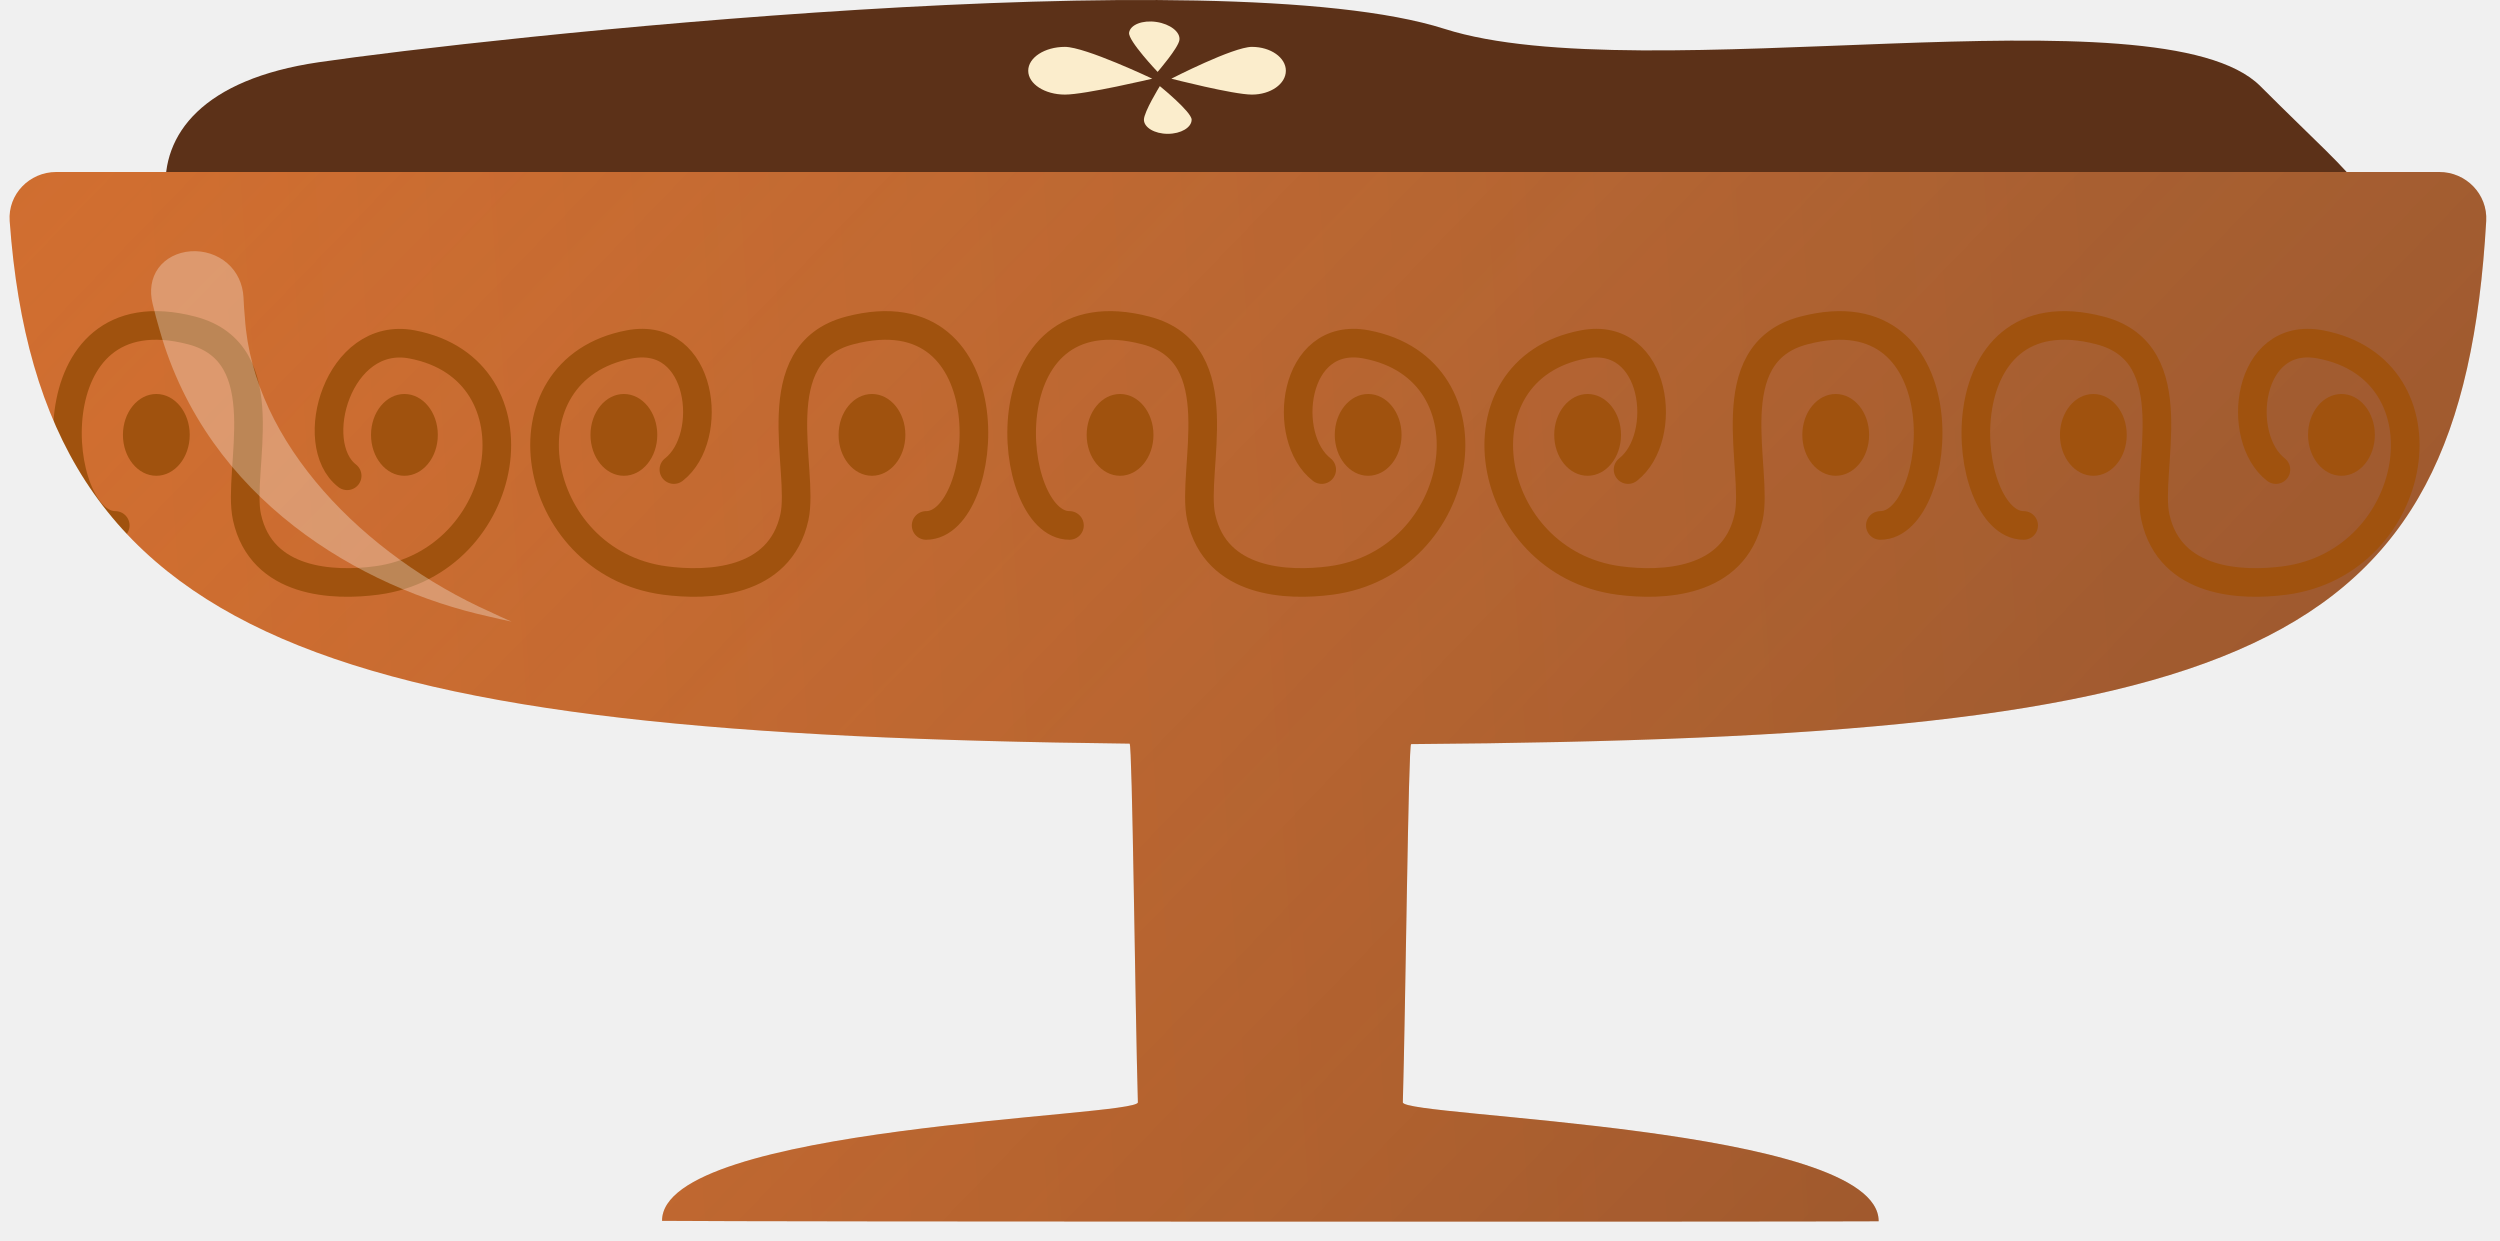
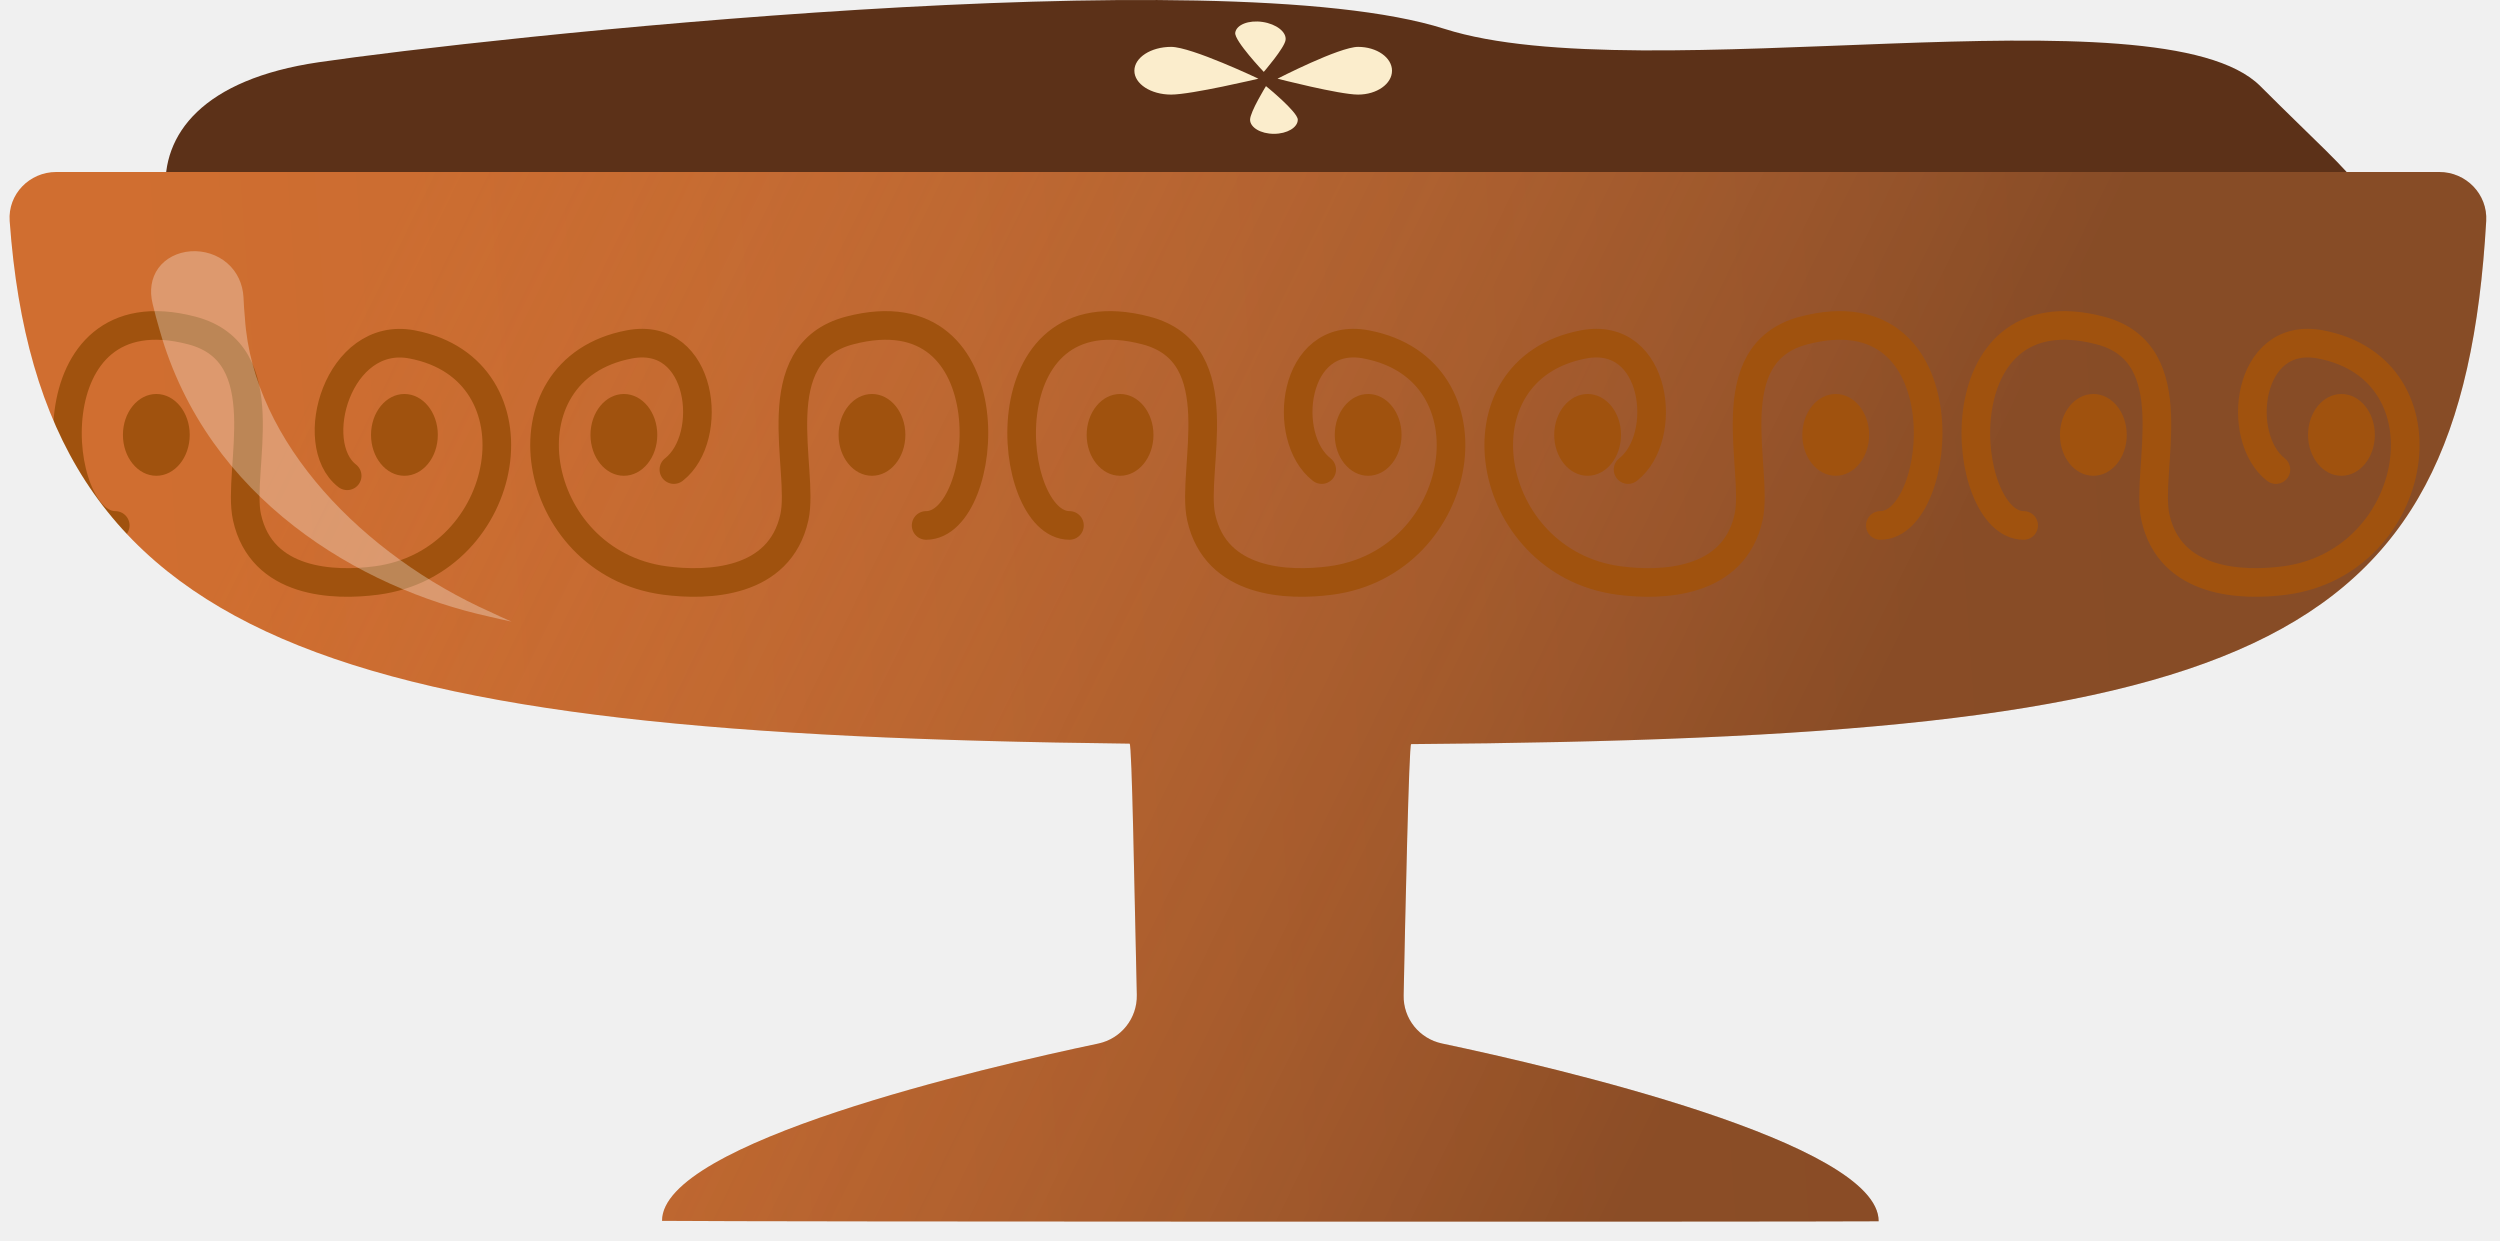
<svg xmlns="http://www.w3.org/2000/svg" width="262" height="130" viewBox="0 0 262 130" fill="none">
  <path d="M33.383 6.525C21.264 8.307 16.887 14.06 17.374 20.245C17.481 21.605 18.717 22.525 20.081 22.525H245.266C246.923 22.525 248.229 21.108 247.303 19.734C245.851 17.578 242.638 14.78 236.883 9.025C226.383 -1.475 172.136 9.648 151.384 3.025C127.883 -4.475 50.383 4.025 33.383 6.525Z" fill="#5C3118" />
  <mask id="mask0_122_797" style="mask-type:alpha" maskUnits="userSpaceOnUse" x="1" y="18" width="260" height="111">
-     <path d="M5.896 18.025H255.635C258.447 18.025 260.716 20.357 260.555 23.164C257.927 68.749 235.552 77.332 147.883 77.983C147.595 77.985 147.307 105.457 147.017 115.525C146.973 117.087 196.928 117.99 196.883 127.99C187.716 128.051 78.549 128.043 69.383 127.944C69.338 117.944 119.294 117.059 119.25 115.525C118.96 105.525 118.671 77.936 118.383 77.933C34.821 76.969 4.238 67.823 1.013 23.163C0.811 20.358 3.084 18.025 5.896 18.025Z" fill="url(#paint0_linear_122_797)" />
-     <path d="M5.896 18.025H255.635C258.447 18.025 260.716 20.357 260.555 23.164C257.927 68.749 235.552 77.332 147.883 77.983C147.595 77.985 147.307 105.457 147.017 115.525C146.973 117.087 196.928 117.99 196.883 127.99C187.716 128.051 78.549 128.043 69.383 127.944C69.338 117.944 119.294 117.059 119.25 115.525C118.96 105.525 118.671 77.936 118.383 77.933C34.821 76.969 4.238 67.823 1.013 23.163C0.811 20.358 3.084 18.025 5.896 18.025Z" fill="url(#paint1_linear_122_797)" fill-opacity="0.2" />
+     <path d="M5.896 18.025H255.635C258.447 18.025 260.716 20.357 260.555 23.164C257.927 68.749 235.552 77.332 147.883 77.983C147.662 77.984 147.271 95.941 147.101 104.317C147.051 106.754 148.747 108.857 151.132 109.36C163.079 111.883 196.92 119.755 196.883 127.99C187.716 128.051 78.549 128.043 69.383 127.944C69.346 119.72 103.098 111.889 115.087 109.367C117.493 108.861 119.197 106.717 119.139 104.26C118.887 93.621 118.634 77.936 118.383 77.933C34.821 76.969 4.238 67.823 1.013 23.163C0.811 20.358 3.084 18.025 5.896 18.025Z" fill="url(#paint0_linear_122_797)" />
+     <path d="M5.896 18.025H255.635C258.447 18.025 260.716 20.357 260.555 23.164C257.927 68.749 235.552 77.332 147.883 77.983C147.662 77.984 147.271 95.941 147.101 104.317C147.051 106.754 148.747 108.857 151.132 109.36C163.079 111.883 196.92 119.755 196.883 127.99C187.716 128.051 78.549 128.043 69.383 127.944C69.346 119.72 103.098 111.889 115.087 109.367C117.493 108.861 119.197 106.717 119.139 104.26C118.887 93.621 118.634 77.936 118.383 77.933C34.821 76.969 4.238 67.823 1.013 23.163C0.811 20.358 3.084 18.025 5.896 18.025Z" fill="url(#paint1_linear_122_797)" fill-opacity="0.2" />
  </mask>
  <g mask="url(#mask0_122_797)">
    <rect x="-6.117" y="-15.975" width="324" height="201" fill="url(#paint2_linear_122_797)" />
-     <rect x="-6.117" y="-15.975" width="324" height="201" fill="url(#paint3_linear_122_797)" fill-opacity="0.3" />
+     <rect x="-6.117" y="-15.975" width="324" height="201" fill="url(#paint3_linear_122_797)" fill-opacity="0.5" />
    <path d="M12.079 55.066C5.323 55.066 3.172 30.197 20.104 34.636C29.284 37.042 24.785 49.241 25.886 54.217C27.427 61.175 34.974 61.43 39.461 60.836C53.72 58.95 57.139 38.72 43.17 36.091C35.438 34.636 32.055 46.508 36.383 49.862" stroke="#A0520E" stroke-width="3" stroke-linecap="round" />
    <path d="M97.058 55.066C103.814 55.066 105.964 30.197 89.033 34.636C79.853 37.042 84.351 49.241 83.25 54.217C81.71 61.175 74.162 61.43 69.675 60.836C55.416 58.95 51.998 38.72 65.966 36.091C73.699 34.636 74.95 45.856 70.622 49.211" stroke="#A0520E" stroke-width="3" stroke-linecap="round" />
    <path d="M112.079 55.066C105.323 55.066 103.172 30.197 120.104 34.636C129.284 37.042 124.785 49.241 125.886 54.217C127.426 61.175 134.974 61.43 139.461 60.836C153.72 58.95 157.139 38.72 143.17 36.091C135.438 34.636 134.187 45.856 138.515 49.211" stroke="#A0520E" stroke-width="3" stroke-linecap="round" />
    <path d="M197.058 55.066C203.814 55.066 205.964 30.197 189.033 34.636C179.853 37.042 184.351 49.241 183.25 54.217C181.71 61.175 174.163 61.43 169.675 60.836C155.416 58.95 151.998 38.72 165.966 36.091C173.699 34.636 174.95 45.856 170.622 49.211" stroke="#A0520E" stroke-width="3" stroke-linecap="round" />
    <path d="M212.079 55.066C205.323 55.066 203.172 30.197 220.104 34.636C229.284 37.042 224.785 49.241 225.886 54.217C227.426 61.175 234.974 61.43 239.461 60.836C253.72 58.95 257.139 38.72 243.17 36.091C235.438 34.636 234.187 45.856 238.515 49.211" stroke="#A0520E" stroke-width="3" stroke-linecap="round" />
    <ellipse cx="16.383" cy="45.576" rx="3.5" ry="4.286" fill="#A0520E" />
    <ellipse cx="117.383" cy="45.576" rx="3.5" ry="4.286" fill="#A0520E" />
    <ellipse cx="219.383" cy="45.576" rx="3.5" ry="4.286" fill="#A0520E" />
    <ellipse cx="65.383" cy="45.576" rx="3.5" ry="4.286" fill="#A0520E" />
    <ellipse cx="166.383" cy="45.576" rx="3.5" ry="4.286" fill="#A0520E" />
    <ellipse cx="42.383" cy="45.576" rx="3.5" ry="4.286" fill="#A0520E" />
    <ellipse cx="143.383" cy="45.576" rx="3.5" ry="4.286" fill="#A0520E" />
    <ellipse cx="245.383" cy="45.576" rx="3.5" ry="4.286" fill="#A0520E" />
    <ellipse cx="91.383" cy="45.576" rx="3.5" ry="4.286" fill="#A0520E" />
    <ellipse cx="192.383" cy="45.576" rx="3.5" ry="4.286" fill="#A0520E" />
    <path d="M25.518 31.151C25.445 29.774 24.862 28.489 23.821 27.587C22.785 26.683 21.375 26.236 19.979 26.336C18.584 26.437 17.338 27.076 16.593 28.108C15.844 29.139 15.656 30.479 15.995 31.838C16.213 32.749 16.456 33.677 16.734 34.608C21.743 52.303 37.739 61.649 51.282 64.624C52.043 64.806 52.82 64.98 53.613 65.146C52.852 64.815 52.112 64.478 51.393 64.135C38.193 58.227 26.517 46.457 25.666 33.323C25.594 32.603 25.55 31.897 25.518 31.151Z" fill="white" fill-opacity="0.3" />
  </g>
-   <path d="M120.758 8.246C120.758 8.246 113.737 4.913 111.61 4.913C109.482 4.913 107.758 6.032 107.758 7.413C107.758 8.794 109.482 9.913 111.61 9.913C113.737 9.913 120.758 8.246 120.758 8.246Z" fill="#FBEDCC" />
-   <path d="M122.758 8.246C122.758 8.246 129.239 4.913 131.202 4.913C133.166 4.913 134.758 6.032 134.758 7.413C134.758 8.794 133.166 9.913 131.202 9.913C129.239 9.913 122.758 8.246 122.758 8.246Z" fill="#FBEDCC" />
-   <path d="M121.318 7.534C121.318 7.534 118.206 4.261 118.328 3.426C118.45 2.59 119.731 2.086 121.187 2.3C122.643 2.513 123.725 3.364 123.602 4.199C123.48 5.034 121.318 7.534 121.318 7.534Z" fill="#FBEDCC" />
-   <path d="M121.549 9.025C121.549 9.025 124.883 11.726 124.883 12.544C124.883 13.362 123.764 14.025 122.383 14.025C121.002 14.025 119.883 13.362 119.883 12.544C119.883 11.726 121.549 9.025 121.549 9.025Z" fill="#FBEDCC" />
+   <path d="M131.883 8.246C131.883 8.246 124.862 4.913 122.735 4.913C120.607 4.913 118.883 6.032 118.883 7.413C118.883 8.794 120.607 9.913 122.735 9.913C124.862 9.913 131.883 8.246 131.883 8.246Z" fill="#FBEDCC" />
+   <path d="M133.883 8.246C133.883 8.246 140.364 4.913 142.327 4.913C144.291 4.913 145.883 6.032 145.883 7.413C145.883 8.794 144.291 9.913 142.327 9.913C140.364 9.913 133.883 8.246 133.883 8.246Z" fill="#FBEDCC" />
+   <path d="M132.443 7.534C132.443 7.534 129.331 4.261 129.453 3.426C129.575 2.59 130.856 2.086 132.312 2.3C133.768 2.513 134.85 3.364 134.727 4.199C134.605 5.034 132.443 7.534 132.443 7.534Z" fill="#FBEDCC" />
+   <path d="M132.674 9.025C132.674 9.025 136.008 11.726 136.008 12.544C136.008 13.362 134.889 14.025 133.508 14.025C132.127 14.025 131.008 13.362 131.008 12.544C131.008 11.726 132.674 9.025 132.674 9.025Z" fill="#FBEDCC" />
  <defs>
    <linearGradient id="paint0_linear_122_797" x1="73.766" y1="-105.439" x2="179.009" y2="62.023" gradientUnits="userSpaceOnUse">
      <stop stop-color="#FFFCF0" />
      <stop offset="1" stop-color="#FAFFEB" />
    </linearGradient>
    <linearGradient id="paint1_linear_122_797" x1="130.766" y1="-73.812" x2="221.691" y2="82.213" gradientUnits="userSpaceOnUse">
      <stop stop-color="#B58C57" stop-opacity="0" />
      <stop offset="1" stop-color="#737373" />
    </linearGradient>
    <linearGradient id="paint2_linear_122_797" x1="9" y1="-25.672" x2="216.77" y2="-40.4" gradientUnits="userSpaceOnUse">
      <stop stop-color="#D06E30" />
      <stop offset="1" stop-color="#B36635" />
    </linearGradient>
-     <linearGradient id="paint3_linear_122_797" x1="91.383" y1="-79.448" x2="260.873" y2="84.463" gradientUnits="userSpaceOnUse">
+     <linearGradient id="paint3_linear_122_797" x1="91.383" y1="-79.448" x2="235.862" y2="-8.557" gradientUnits="userSpaceOnUse">
      <stop stop-color="#C9733D" stop-opacity="0" />
      <stop offset="1" stop-color="#5C3118" />
    </linearGradient>
  </defs>
</svg>
